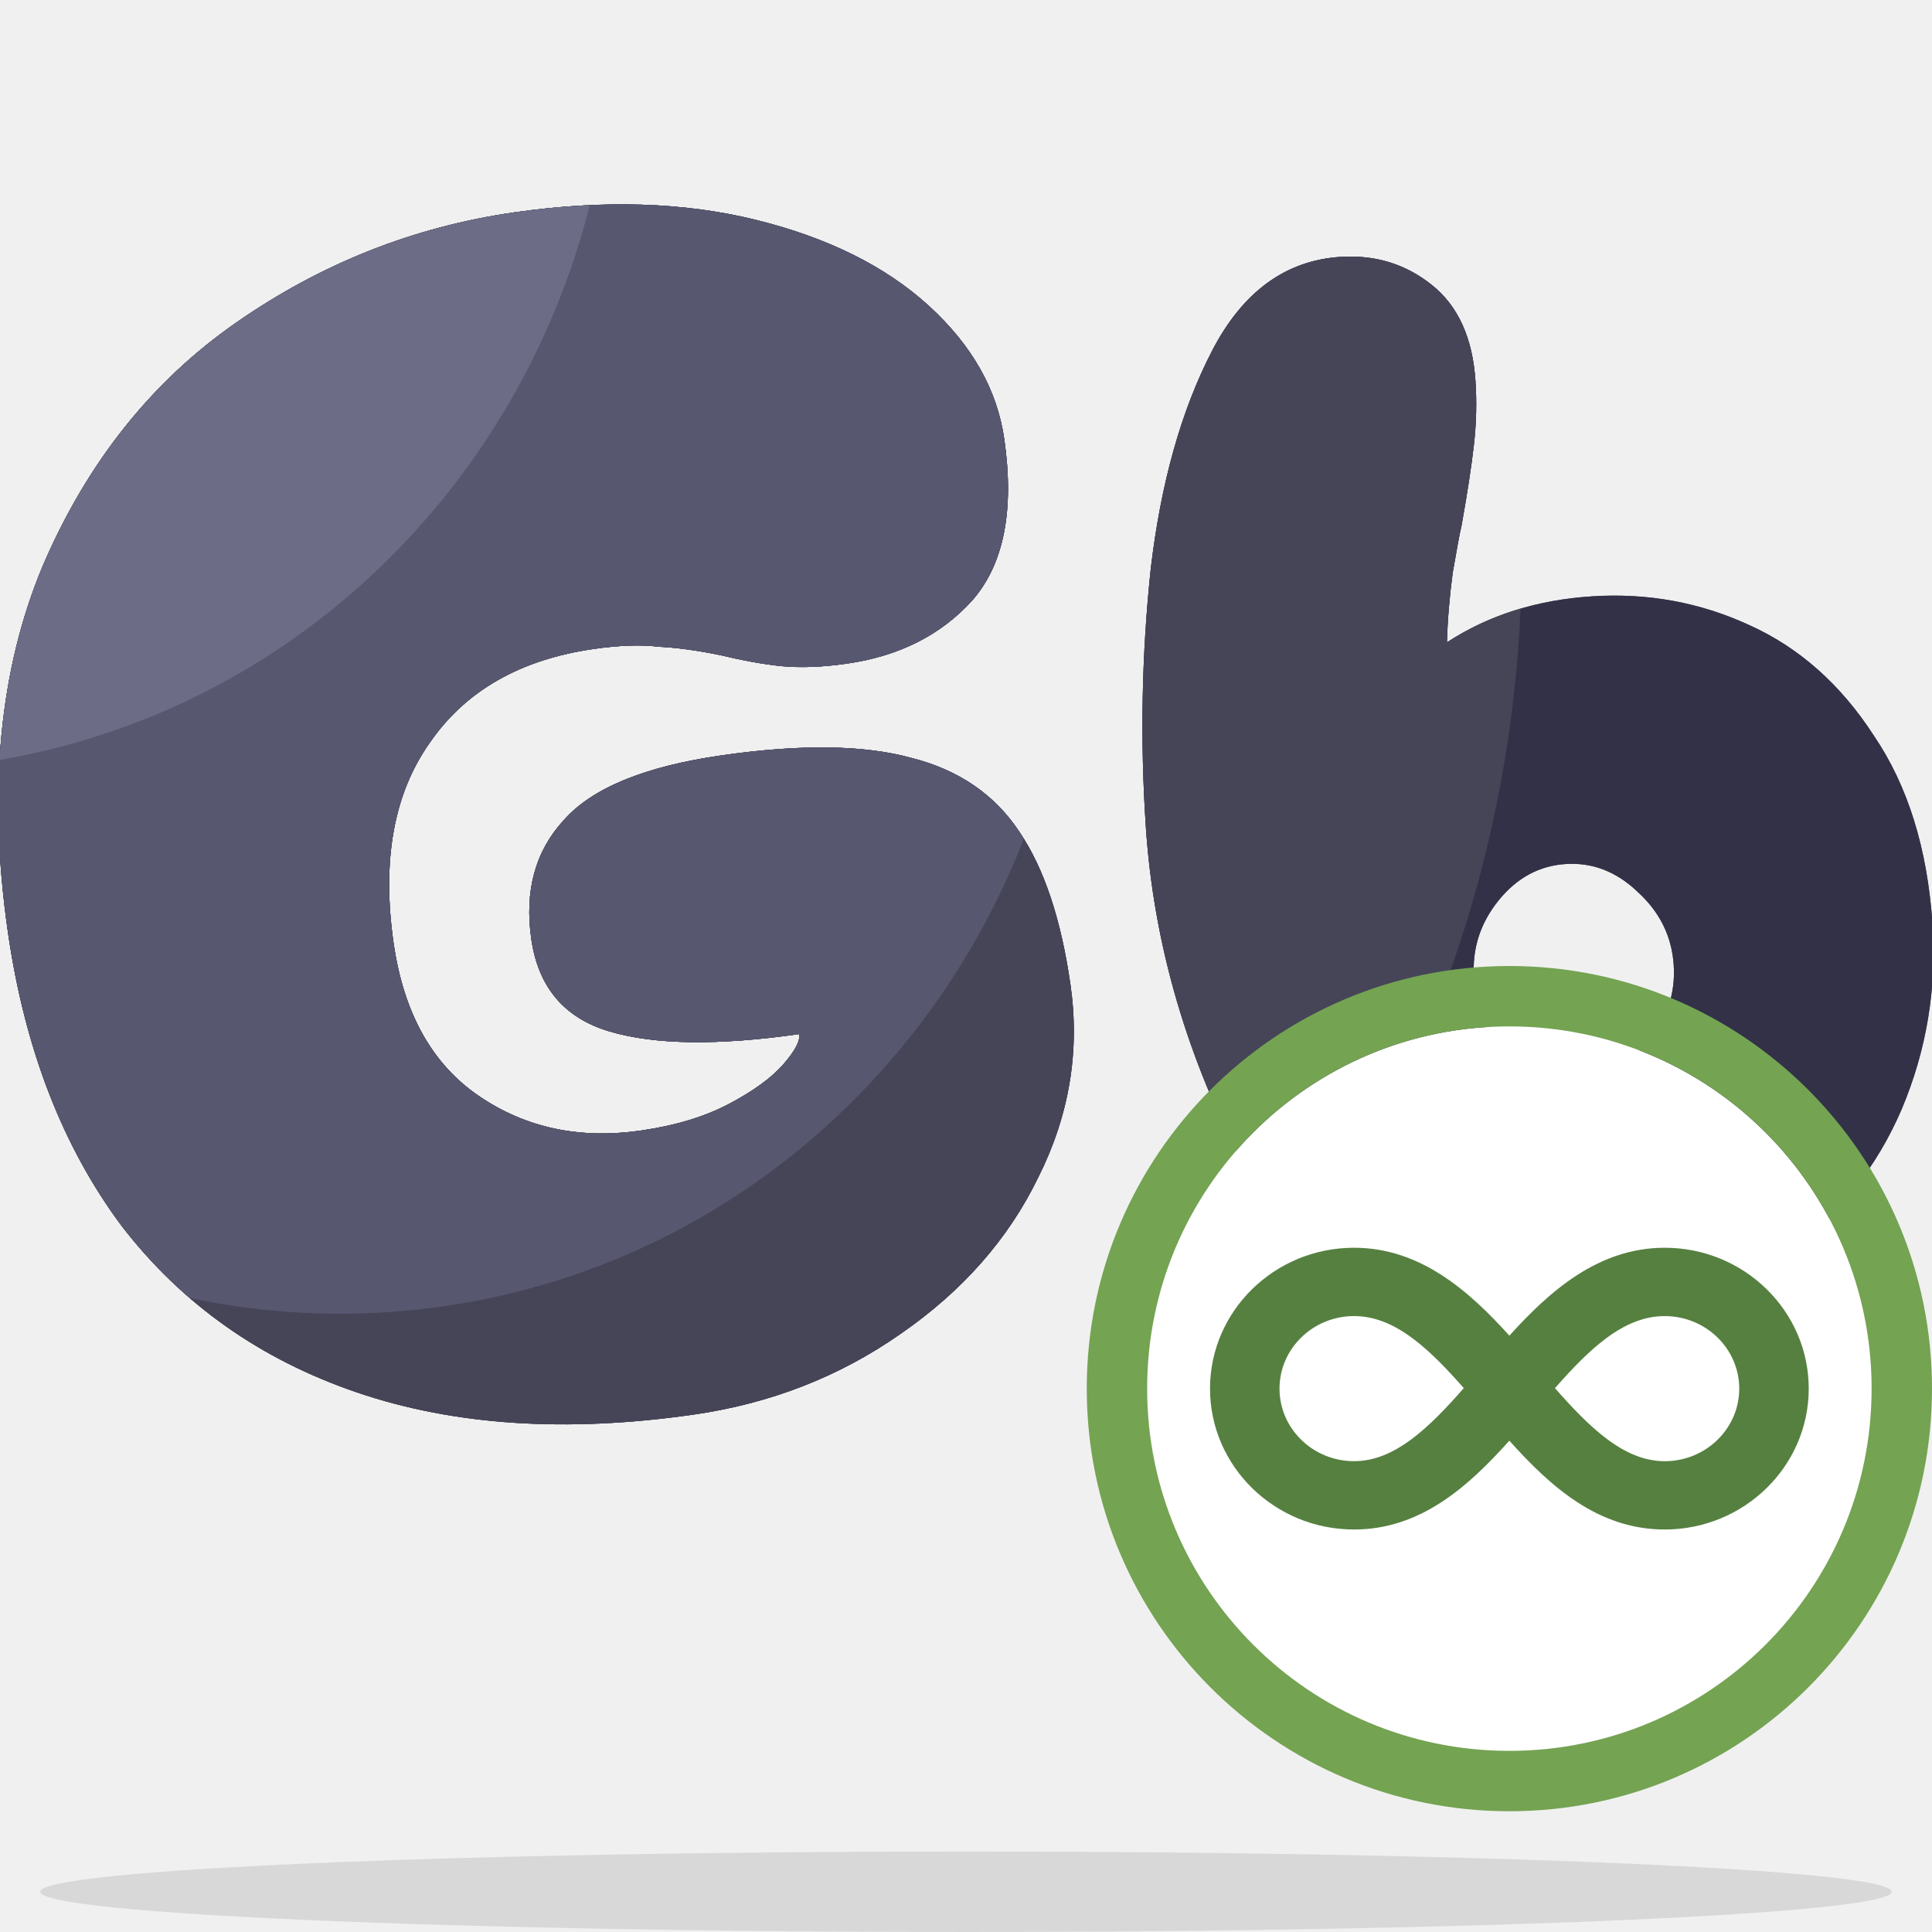
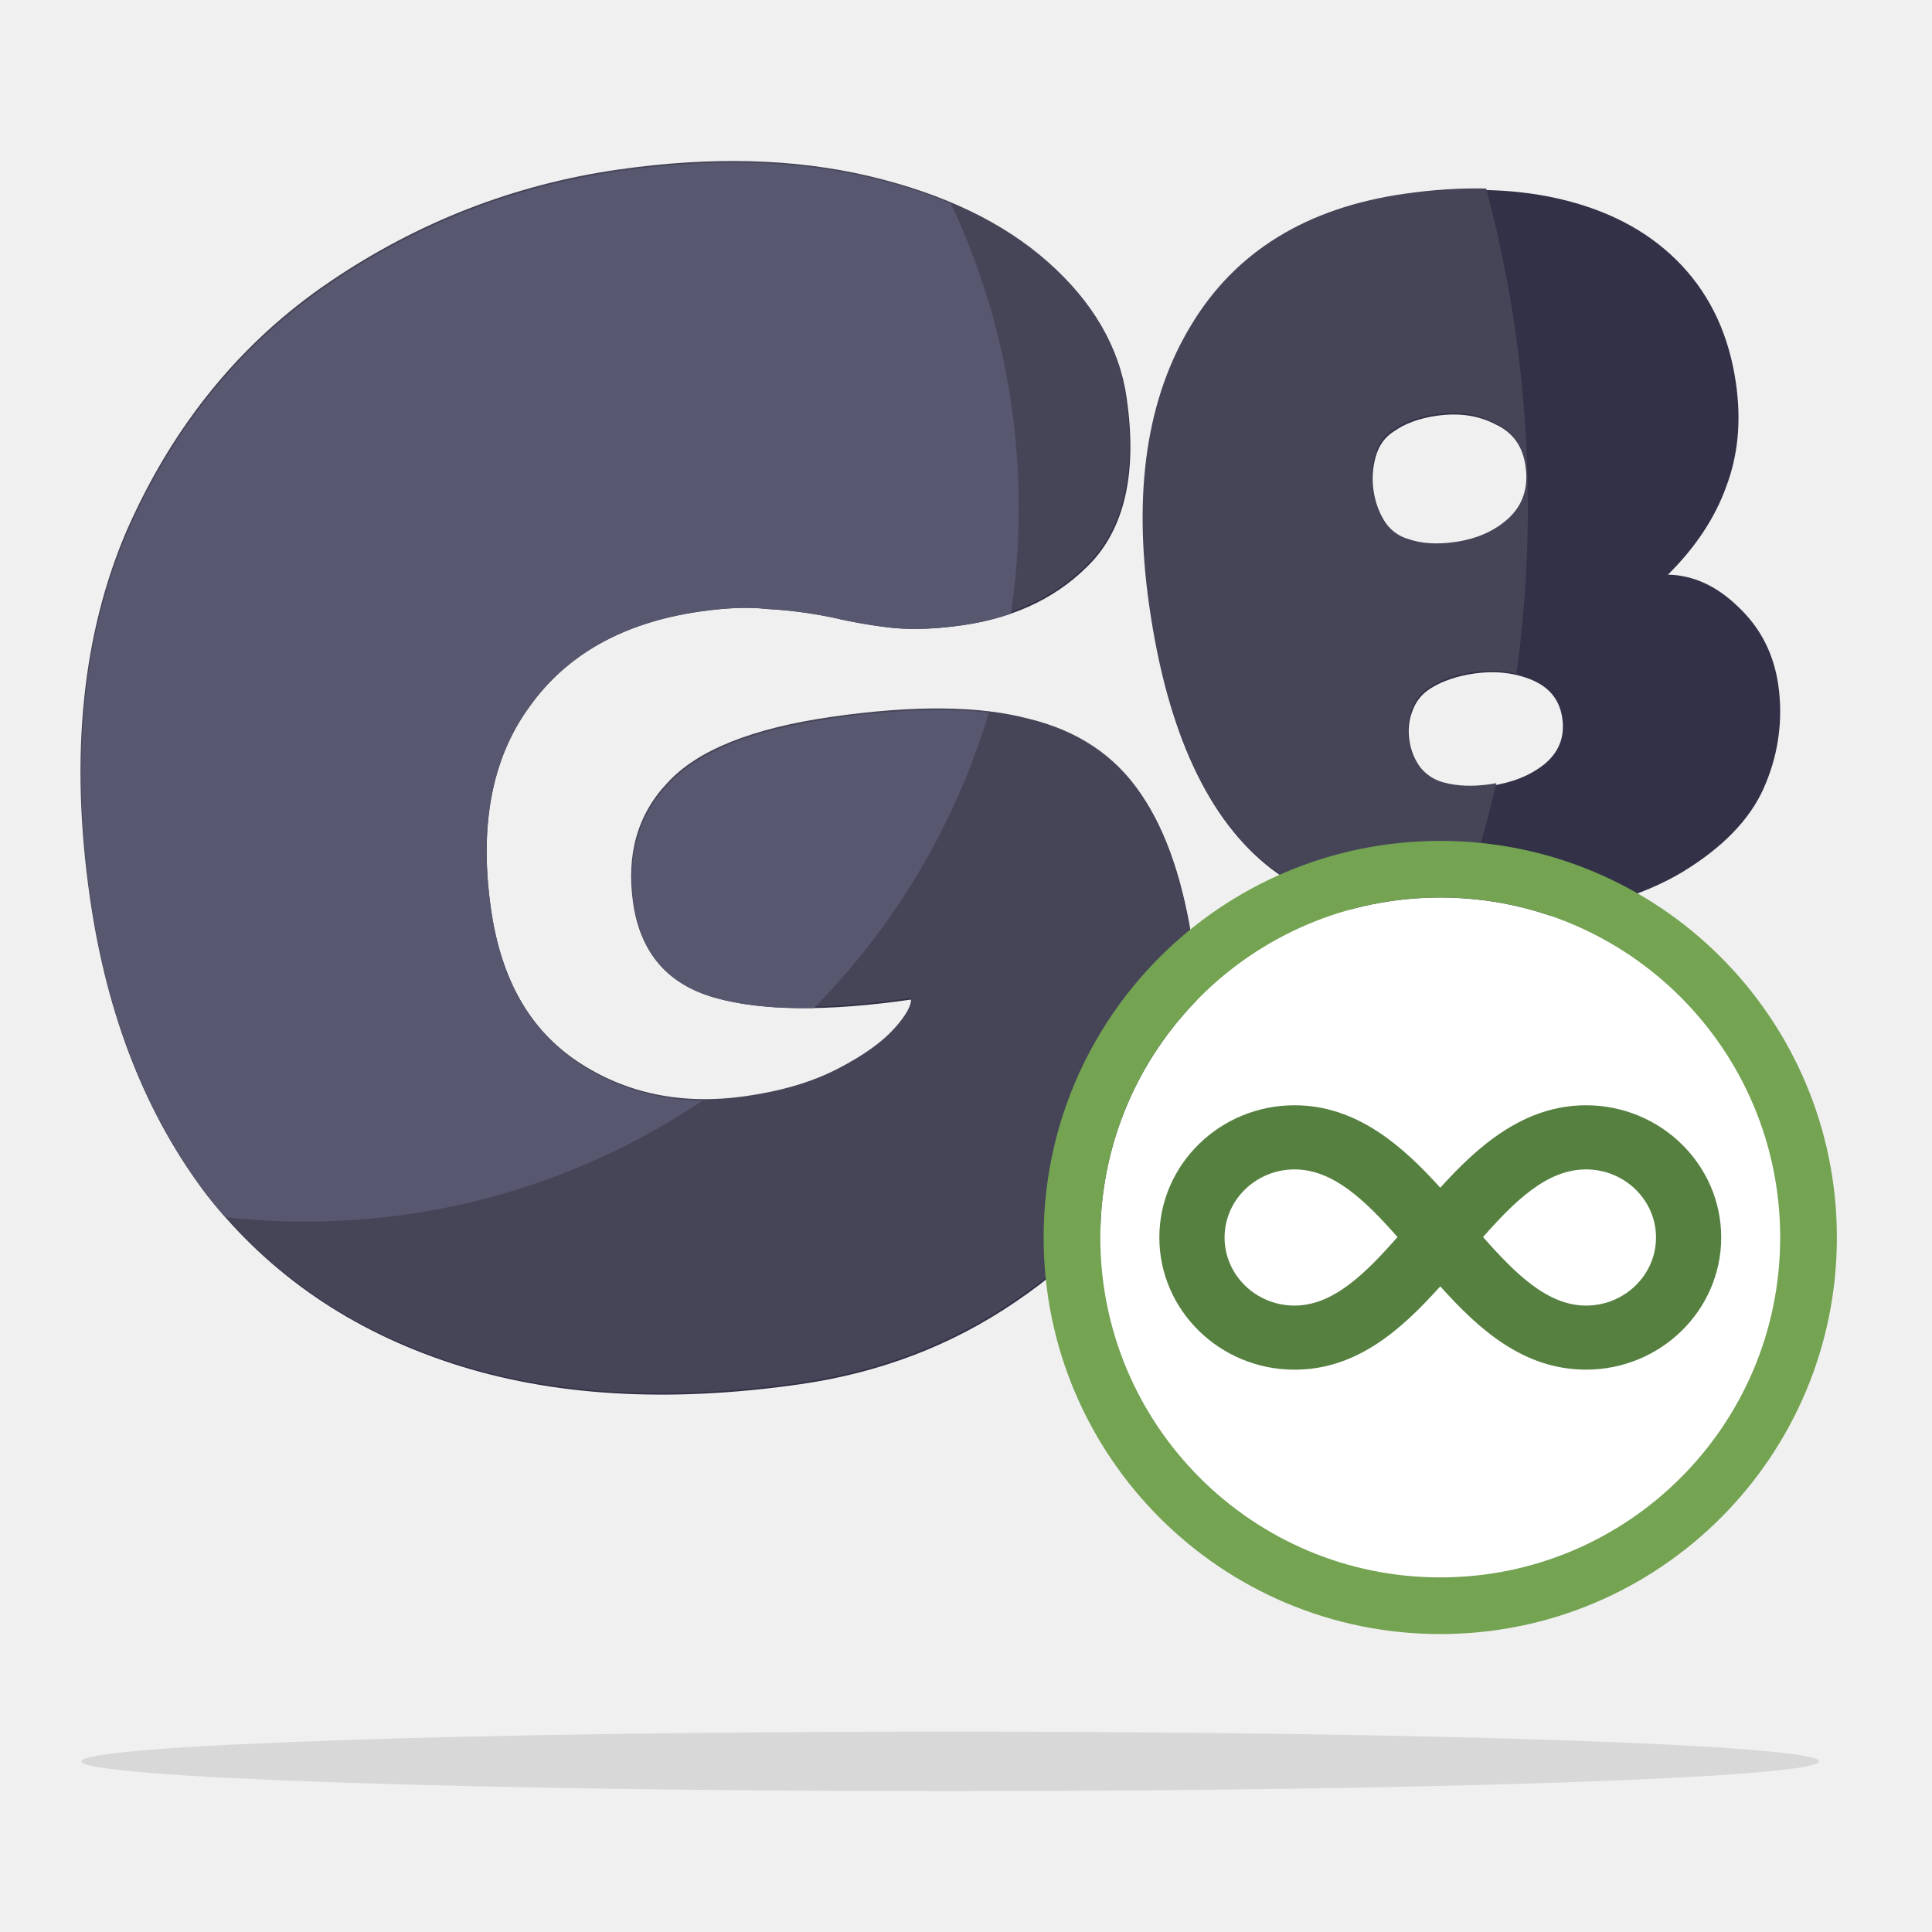
- <svg xmlns="http://www.w3.org/2000/svg" width="96" height="96" viewBox="0 0 96 96" fill="none">
-   <ellipse cx="48" cy="94" rx="46" ry="2" fill="black" fill-opacity="0.1" />
-   <mask id="mask0_1587_24646" style="mask-type:alpha" maskUnits="userSpaceOnUse" x="-1" y="0" width="97" height="96">
-     <rect x="-0" width="96" height="96" fill="#C4C4C4" />
-   </mask>
-   <g mask="url(#mask0_1587_24646)">
-     <path d="M34.451 70.293C28.134 71.198 22.568 70.832 17.752 69.194C12.937 67.556 9.036 64.798 6.048 60.92C3.108 56.977 1.221 52.097 0.388 46.281C-0.608 39.324 -0.033 33.277 2.116 28.139C4.319 22.994 7.53 18.955 11.747 16.023C15.964 13.091 20.566 11.268 25.554 10.553C29.987 9.918 33.992 10.043 37.568 10.927C41.144 11.812 44.006 13.235 46.154 15.196C48.301 17.158 49.55 19.365 49.901 21.817C50.408 25.352 49.885 28.017 48.332 29.811C46.771 31.547 44.688 32.602 42.084 32.975C40.865 33.15 39.768 33.191 38.793 33.097C37.874 32.996 36.887 32.818 35.832 32.562C34.667 32.321 33.628 32.179 32.717 32.135C31.853 32.026 30.784 32.063 29.509 32.245C25.852 32.769 23.134 34.322 21.355 36.905C19.568 39.431 18.968 42.746 19.556 46.852C20.055 50.33 21.464 52.863 23.784 54.451C26.104 56.039 28.788 56.615 31.835 56.178C33.553 55.932 35.017 55.489 36.226 54.851C37.435 54.212 38.331 53.56 38.915 52.894C39.498 52.229 39.765 51.725 39.716 51.383C35.671 51.962 32.526 51.918 30.281 51.251C28.037 50.583 26.743 49.052 26.4 46.657C26.056 44.262 26.595 42.294 28.014 40.752C29.425 39.153 32.042 38.08 35.866 37.532C39.8 36.968 42.945 37.013 45.3 37.664C47.648 38.259 49.435 39.487 50.663 41.348C51.883 43.151 52.726 45.678 53.191 48.929C53.665 52.236 53.133 55.426 51.593 58.498C50.109 61.562 47.824 64.159 44.736 66.288C41.703 68.41 38.275 69.745 34.451 70.293Z" fill="#464558" />
-     <path d="M79.768 65.503C70.847 66.064 64.898 63.61 61.922 58.142C58.991 52.62 57.33 46.943 56.938 41.109C56.648 36.797 56.729 32.513 57.181 28.257C57.683 23.997 58.696 20.393 60.22 17.445C61.745 14.496 63.88 12.936 66.625 12.763C68.34 12.656 69.848 13.121 71.149 14.161C72.449 15.2 73.171 16.784 73.314 18.915C73.386 19.98 73.359 21.052 73.235 22.129C73.11 23.207 72.905 24.544 72.618 26.141C72.541 26.452 72.396 27.225 72.184 28.461C72.02 29.694 71.926 30.846 71.899 31.918C73.974 30.565 76.384 29.802 79.129 29.63C81.874 29.457 84.465 29.931 86.903 31.052C89.39 32.169 91.458 34.001 93.106 36.546C94.799 39.038 95.772 42.161 96.024 45.915C96.239 49.111 95.731 52.173 94.5 55.103C93.266 57.983 91.361 60.395 88.784 62.339C86.253 64.23 83.248 65.285 79.768 65.503ZM78.519 53.509C79.842 53.426 80.96 52.846 81.872 51.77C82.83 50.64 83.261 49.365 83.165 47.944C83.07 46.524 82.472 45.314 81.371 44.313C80.319 43.309 79.131 42.849 77.808 42.932C76.484 43.015 75.368 43.62 74.46 44.747C73.551 45.874 73.144 47.147 73.24 48.568C73.335 49.988 73.909 51.2 74.961 52.204C76.009 53.157 77.195 53.592 78.519 53.509Z" fill="#464558" />
-     <path d="M34.451 70.293C28.134 71.198 22.568 70.832 17.752 69.194C12.937 67.556 9.036 64.798 6.048 60.92C3.108 56.977 1.221 52.097 0.388 46.281C-0.608 39.324 -0.033 33.277 2.116 28.139C4.319 22.994 7.53 18.955 11.747 16.023C15.964 13.091 20.566 11.268 25.554 10.553C29.987 9.918 33.992 10.043 37.568 10.927C41.144 11.812 44.006 13.235 46.154 15.196C48.301 17.158 49.55 19.365 49.901 21.817C50.408 25.352 49.885 28.017 48.332 29.811C46.771 31.547 44.688 32.602 42.084 32.975C40.865 33.15 39.768 33.191 38.793 33.097C37.874 32.996 36.887 32.818 35.832 32.562C34.667 32.321 33.628 32.179 32.717 32.135C31.853 32.026 30.784 32.063 29.509 32.245C25.852 32.769 23.134 34.322 21.355 36.905C19.568 39.431 18.968 42.746 19.556 46.852C20.055 50.33 21.464 52.863 23.784 54.451C26.104 56.039 28.788 56.615 31.835 56.178C33.553 55.932 35.017 55.489 36.226 54.851C37.435 54.212 38.331 53.56 38.915 52.894C39.498 52.229 39.765 51.725 39.716 51.383C35.671 51.962 32.526 51.918 30.281 51.251C28.037 50.583 26.743 49.052 26.4 46.657C26.056 44.262 26.595 42.294 28.014 40.752C29.425 39.153 32.042 38.08 35.866 37.532C39.8 36.968 42.945 37.013 45.3 37.664C47.648 38.259 49.435 39.487 50.663 41.348C51.883 43.151 52.726 45.678 53.191 48.929C53.665 52.236 53.133 55.426 51.593 58.498C50.109 61.562 47.824 64.159 44.736 66.288C41.703 68.41 38.275 69.745 34.451 70.293Z" fill="#323147" />
-     <path d="M79.768 65.503C70.847 66.064 64.898 63.61 61.922 58.142C58.991 52.62 57.33 46.943 56.938 41.109C56.648 36.797 56.729 32.513 57.181 28.257C57.683 23.997 58.696 20.393 60.221 17.445C61.745 14.496 63.88 12.936 66.625 12.763C68.341 12.656 69.849 13.121 71.149 14.16C72.449 15.2 73.171 16.784 73.314 18.915C73.386 19.98 73.359 21.052 73.235 22.129C73.111 23.207 72.905 24.544 72.619 26.141C72.541 26.452 72.396 27.225 72.184 28.461C72.02 29.694 71.926 30.846 71.899 31.917C73.974 30.565 76.384 29.802 79.129 29.63C81.874 29.457 84.465 29.931 86.903 31.052C89.39 32.169 91.458 34.001 93.106 36.546C94.799 39.038 95.772 42.161 96.024 45.915C96.239 49.111 95.731 52.173 94.5 55.103C93.266 57.983 91.361 60.395 88.784 62.339C86.254 64.23 83.248 65.285 79.768 65.503ZM78.519 53.509C79.842 53.426 80.96 52.846 81.872 51.77C82.83 50.64 83.261 49.365 83.165 47.944C83.07 46.524 82.472 45.314 81.371 44.313C80.319 43.309 79.131 42.849 77.808 42.932C76.484 43.015 75.368 43.62 74.46 44.747C73.551 45.874 73.144 47.147 73.24 48.568C73.335 49.988 73.909 51.2 74.961 52.204C76.009 53.157 77.195 53.592 78.519 53.509Z" fill="#323147" />
-     <path fill-rule="evenodd" clip-rule="evenodd" d="M65.134 62.037C63.829 60.977 62.758 59.678 61.922 58.142C58.991 52.62 57.33 46.943 56.938 41.109C56.648 36.797 56.729 32.513 57.181 28.257C57.683 23.997 58.696 20.393 60.221 17.445C61.745 14.496 63.88 12.936 66.625 12.763C68.341 12.656 69.849 13.121 71.149 14.16C72.449 15.2 73.171 16.784 73.314 18.915C73.386 19.98 73.359 21.052 73.235 22.129C73.111 23.207 72.905 24.544 72.619 26.141C72.541 26.452 72.396 27.225 72.184 28.461C72.02 29.694 71.926 30.846 71.899 31.917C73.02 31.187 74.239 30.628 75.555 30.242C75.052 41.888 71.315 52.849 65.134 62.037ZM17.752 69.194C22.568 70.832 28.134 71.198 34.451 70.293C38.275 69.745 41.703 68.41 44.736 66.288C47.824 64.159 50.109 61.562 51.593 58.498C53.133 55.426 53.665 52.236 53.191 48.929C52.726 45.678 51.883 43.151 50.663 41.348C49.435 39.487 47.648 38.259 45.3 37.664C42.945 37.013 39.8 36.968 35.866 37.532C32.042 38.08 29.425 39.153 28.014 40.752C26.595 42.294 26.056 44.262 26.4 46.657C26.743 49.052 28.037 50.583 30.281 51.251C32.526 51.918 35.671 51.962 39.716 51.383C39.765 51.725 39.498 52.229 38.915 52.894C38.331 53.56 37.435 54.212 36.226 54.851C35.017 55.489 33.553 55.932 31.835 56.178C28.788 56.615 26.104 56.039 23.784 54.451C21.464 52.863 20.055 50.33 19.556 46.852C18.968 42.746 19.568 39.431 21.355 36.905C23.134 34.322 25.852 32.769 29.509 32.245C30.784 32.063 31.853 32.026 32.717 32.135C33.628 32.179 34.667 32.321 35.832 32.562C36.887 32.818 37.874 32.996 38.793 33.097C39.768 33.191 40.865 33.15 42.084 32.975C44.688 32.602 46.771 31.547 48.332 29.811C49.885 28.017 50.408 25.352 49.901 21.817C49.55 19.365 48.301 17.158 46.154 15.196C44.006 13.235 41.144 11.812 37.568 10.927C33.992 10.043 29.987 9.918 25.554 10.553C20.566 11.268 15.964 13.091 11.747 16.023C7.53 18.955 4.319 22.994 2.116 28.139C-0.033 33.277 -0.608 39.324 0.388 46.281C1.221 52.097 3.108 56.977 6.048 60.92C9.036 64.798 12.937 67.556 17.752 69.194Z" fill="#464558" />
-     <path fill-rule="evenodd" clip-rule="evenodd" d="M9.417 64.491C8.188 63.43 7.065 62.24 6.048 60.92C3.108 56.977 1.221 52.097 0.388 46.281C-0.608 39.324 -0.033 33.277 2.116 28.139C4.319 22.994 7.53 18.955 11.747 16.023C15.964 13.091 20.566 11.268 25.554 10.553C29.987 9.918 33.992 10.043 37.568 10.927C41.144 11.812 44.006 13.235 46.154 15.196C48.301 17.158 49.55 19.365 49.901 21.817C50.408 25.352 49.885 28.017 48.332 29.811C46.771 31.547 44.688 32.602 42.084 32.975C40.865 33.15 39.768 33.191 38.793 33.097C37.874 32.996 36.887 32.818 35.832 32.562C34.667 32.321 33.628 32.179 32.717 32.135C31.853 32.026 30.784 32.063 29.509 32.245C25.852 32.769 23.134 34.322 21.355 36.905C19.568 39.431 18.968 42.746 19.556 46.852C20.055 50.33 21.464 52.863 23.784 54.451C26.104 56.039 28.788 56.615 31.835 56.178C33.553 55.932 35.017 55.489 36.226 54.851C37.435 54.212 38.331 53.56 38.915 52.894C39.498 52.229 39.765 51.725 39.716 51.383C35.671 51.962 32.526 51.918 30.281 51.251C28.037 50.583 26.743 49.052 26.4 46.657C26.056 44.262 26.595 42.294 28.014 40.752C29.425 39.153 32.042 38.08 35.866 37.532C39.8 36.968 42.945 37.013 45.3 37.664C47.648 38.259 49.435 39.487 50.663 41.348C50.735 41.453 50.805 41.561 50.874 41.672C46.172 53.768 35.481 62.982 22.003 64.913C17.697 65.53 13.454 65.353 9.417 64.491Z" fill="#575770" />
-     <path fill-rule="evenodd" clip-rule="evenodd" d="M29.304 10.193C25.779 24.139 14.599 35.26 -0.022 37.76C0.184 34.26 0.897 31.053 2.115 28.139C4.319 22.994 7.529 18.955 11.747 16.023C15.964 13.091 20.566 11.268 25.554 10.553C26.84 10.369 28.09 10.249 29.304 10.193Z" fill="#6C6C86" />
-   </g>
-   <path d="M93 69C93 78.941 84.941 87 75 87C65.059 87 57 78.941 57 69C57 59.059 65.059 51 75 51C84.941 51 93 59.059 93 69Z" fill="white" />
-   <path fill-rule="evenodd" clip-rule="evenodd" d="M96 69C96 80.598 86.598 90 75 90C63.402 90 54 80.598 54 69C54 57.402 63.402 48 75 48C86.598 48 96 57.402 96 69ZM75 87C84.941 87 93 78.941 93 69C93 59.059 84.941 51 75 51C65.059 51 57 59.059 57 69C57 78.941 65.059 87 75 87Z" fill="#74A352" />
-   <path fill-rule="evenodd" clip-rule="evenodd" d="M82.719 76C79.406 76 77.038 73.862 74.999 71.587C72.946 73.874 70.584 76 67.281 76C63.333 76 60.125 72.859 60.125 69C60.125 65.141 63.333 62 67.281 62C70.587 62 73.013 64.168 75 66.368C76.986 64.17 79.414 62 82.719 62C86.667 62 89.875 65.141 89.875 69C89.875 72.859 86.665 76 82.719 76ZM82.719 65.396C84.762 65.396 86.422 67.015 86.422 69.001C86.422 70.988 84.762 72.606 82.719 72.606C81.707 72.606 80.765 72.195 79.817 71.479C78.959 70.831 78.128 69.958 77.265 68.976C78.112 68.013 78.934 67.154 79.789 66.514C80.736 65.806 81.687 65.396 82.719 65.396ZM63.578 69C63.578 67.014 65.238 65.395 67.281 65.395C68.312 65.395 69.262 65.806 70.209 66.514C71.064 67.153 71.887 68.012 72.735 68.975C71.88 69.95 71.052 70.822 70.194 71.471C69.244 72.19 68.298 72.605 67.281 72.605C65.238 72.605 63.578 70.987 63.578 69Z" fill="#568040" />
+ <svg xmlns="http://www.w3.org/2000/svg" fill="none" viewBox="0 0 56 56">
+   <ellipse cx="27.542" cy="51.054" fill="#D8D8D8" rx="25.181" ry=".862" />
+   <path fill="#323147" d="M23.197 40.122c-3.826.55-7.195.348-10.106-.604-2.912-.952-5.268-2.566-7.067-4.843-1.772-2.314-2.903-5.184-3.395-8.607-.588-4.095-.226-7.658 1.086-10.69 1.345-3.036 3.297-5.423 5.857-7.16 2.559-1.739 5.35-2.824 8.37-3.258 2.685-.386 5.109-.323 7.272.189 2.163.511 3.892 1.342 5.188 2.492 1.296 1.15 2.047 2.446 2.254 3.89.3 2.08-.023 3.651-.967 4.711-.949 1.027-2.212 1.654-3.79 1.88-.738.107-1.402.134-1.992.081a14.49 14.49 0 0 1-1.791-.308 12.711 12.711 0 0 0-1.885-.243c-.523-.062-1.17-.037-1.942.073-2.215.319-3.864 1.24-4.947 2.766-1.087 1.492-1.457 3.447-1.11 5.863.294 2.048 1.141 3.536 2.542 4.465 1.401.93 3.024 1.262 4.87.996 1.04-.149 1.928-.413 2.661-.793.734-.38 1.278-.766 1.632-1.16.355-.392.518-.69.489-.891-2.45.352-4.354.334-5.712-.054-1.357-.387-2.137-1.286-2.34-2.695-.202-1.41.128-2.57.99-3.482.858-.946 2.445-1.585 4.761-1.917 2.383-.343 4.287-.325 5.711.053 1.42.344 2.5 1.063 3.239 2.155.734 1.06 1.239 2.546 1.514 4.46.28 1.946-.05 3.826-.989 5.64-.905 1.808-2.294 3.343-4.168 4.606-1.84 1.257-3.919 2.052-6.235 2.385Z" />
+   <path fill="#323147" d="M44.48 26.623c-3.23.444-5.768-.032-7.616-1.428-1.828-1.399-3.004-3.926-3.53-7.583-.475-3.315-.071-6.029 1.213-8.14 1.28-2.133 3.34-3.403 6.18-3.81 1.749-.252 3.314-.2 4.694.156 1.38.355 2.493.985 3.337 1.889.844.904 1.365 2.04 1.56 3.406.157 1.085.062 2.082-.283 2.993-.326.908-.889 1.758-1.688 2.55.737.017 1.416.33 2.04.937.642.605 1.028 1.36 1.158 2.264a5.402 5.402 0 0 1-.364 2.851c-.365.914-1.102 1.727-2.21 2.44-1.088.71-2.585 1.202-4.49 1.475Zm-3.626-10.952c.376.13.826.158 1.351.083.622-.09 1.135-.317 1.54-.683.42-.388.585-.894.496-1.517-.087-.603-.385-1.021-.895-1.255-.493-.258-1.06-.34-1.702-.248-.506.072-.92.224-1.244.455-.255.16-.43.4-.522.721a2.34 2.34 0 0 0-.066.994c.05.341.164.653.343.935.176.262.41.433.699.515Zm1.013 7.052c.392.108.841.125 1.347.053.622-.09 1.138-.297 1.547-.622.426-.349.6-.794.523-1.337-.075-.522-.366-.89-.873-1.105-.507-.214-1.072-.276-1.694-.187-.486.07-.902.212-1.248.426-.255.16-.432.38-.53.66-.102.26-.131.542-.088.843.043.302.152.573.325.815.171.221.401.373.69.454Z" />
+   <path fill="#464558" fill-rule="evenodd" d="M43.956 19.526a35.788 35.788 0 0 0-.878-14.061c-.75-.018-1.541.032-2.375.152-2.838.408-4.898 1.678-6.179 3.81-1.284 2.112-1.688 4.825-1.212 8.14.525 3.657 1.702 6.185 3.53 7.584 1.388 1.049 3.168 1.578 5.338 1.588a35.19 35.19 0 0 0 1.192-4.038c-.059.012-.12.022-.181.03-.506.073-.955.055-1.347-.052a1.282 1.282 0 0 1-.69-.455 1.82 1.82 0 0 1-.326-.814 1.645 1.645 0 0 1 .088-.843c.098-.281.275-.501.53-.66.346-.215.762-.357 1.248-.426.451-.065.871-.05 1.261.044Zm-1.774-3.817c-.525.076-.975.048-1.35-.082a1.217 1.217 0 0 1-.7-.515 2.342 2.342 0 0 1-.343-.935 2.338 2.338 0 0 1 .066-.994c.093-.321.267-.561.522-.721.324-.231.738-.383 1.244-.455.642-.093 1.209-.01 1.702.247.51.235.808.653.895 1.256.09.623-.076 1.128-.497 1.517-.403.365-.916.593-1.538.682Z" clip-rule="evenodd" />
+   <path fill="#464558" d="M13.068 39.474c2.911.952 6.28 1.153 10.106.604 2.316-.333 4.394-1.128 6.235-2.386 1.874-1.262 3.264-2.798 4.168-4.606.939-1.814 1.268-3.694.989-5.64-.275-1.913-.78-3.4-1.514-4.459-.74-1.093-1.819-1.811-3.238-2.155-1.425-.378-3.329-.396-5.712-.054-2.316.333-3.902.972-4.76 1.917-.862.912-1.193 2.073-.99 3.482.202 1.41.982 2.309 2.34 2.696 1.357.387 3.26.405 5.71.053.03.202-.133.5-.488.893-.354.393-.898.78-1.632 1.159-.733.38-1.62.644-2.66.793-1.846.265-3.47-.067-4.87-.996-1.401-.93-2.249-2.418-2.543-4.465-.347-2.417.023-4.371 1.11-5.863 1.083-1.526 2.732-2.448 4.947-2.766.772-.11 1.42-.135 1.942-.073.34.014.708.05 1.106.109.248.036.508.08.779.134a14.5 14.5 0 0 0 1.791.308c.59.052 1.254.025 1.993-.08 1.577-.227 2.84-.854 3.789-1.88.944-1.061 1.266-2.632.967-4.713-.207-1.443-.958-2.74-2.254-3.89s-3.025-1.98-5.188-2.492c-2.163-.511-4.587-.574-7.272-.189-3.02.434-5.81 1.52-8.37 3.258-2.56 1.738-4.512 4.125-5.857 7.161-1.312 3.032-1.674 6.595-1.085 10.69C3.098 29.447 4.23 32.316 6 34.63c1.8 2.276 4.155 3.89 7.067 4.843Z" />
+   <path fill="#575770" fill-rule="evenodd" d="M29.302 17.788c.149-1.002.226-2.028.226-3.071 0-3.154-.706-6.144-1.968-8.819a15.067 15.067 0 0 0-2.346-.75c-2.163-.511-4.587-.574-7.272-.188-3.02.434-5.811 1.52-8.37 3.257-2.56 1.738-4.512 4.125-5.857 7.161-1.312 3.032-1.674 6.595-1.086 10.69.492 3.423 1.623 6.293 3.395 8.607.164.208.332.41.506.606.757.084 1.527.128 2.307.128 4.267 0 8.232-1.292 11.526-3.506-1.325-.015-2.522-.376-3.589-1.084-1.4-.93-2.248-2.417-2.542-4.465-.347-2.416.023-4.37 1.11-5.863 1.083-1.526 2.732-2.447 4.947-2.766.772-.11 1.42-.135 1.942-.073.551.024 1.18.105 1.885.243.638.148 1.235.251 1.791.308.59.053 1.254.026 1.992-.08a7.504 7.504 0 0 0 1.403-.335Zm-.64 2.87c-1.245-.146-2.757-.09-4.537.165-2.316.332-3.903.971-4.76 1.917-.863.911-1.193 2.072-.99 3.482.202 1.41.982 2.308 2.34 2.695.78.223 1.74.323 2.88.302a20.676 20.676 0 0 0 5.067-8.56Z" clip-rule="evenodd" />
+   <path fill="#fff" d="M51.6 35.87c0 5.441-4.411 9.852-9.853 9.852s-9.854-4.411-9.854-9.853 4.412-9.853 9.854-9.853c5.442 0 9.853 4.411 9.853 9.853Z" />
+   <path fill="#74A352" fill-rule="evenodd" d="M53.243 35.869c0 6.349-5.147 11.495-11.496 11.495S30.25 42.218 30.25 35.87c0-6.35 5.147-11.496 11.496-11.496S53.243 29.52 53.243 35.87Zm-11.496 9.853c5.442 0 9.853-4.411 9.853-9.853s-4.411-9.854-9.853-9.854-9.854 4.412-9.854 9.854c0 5.442 4.412 9.853 9.854 9.853Z" clip-rule="evenodd" />
+   <path fill="#568040" fill-rule="evenodd" d="M45.973 39.7c-1.814 0-3.11-1.17-4.226-2.415-1.124 1.252-2.417 2.416-4.225 2.416-2.161 0-3.918-1.72-3.918-3.832 0-2.113 1.757-3.832 3.918-3.832 1.81 0 3.138 1.187 4.225 2.39 1.087-1.202 2.417-2.39 4.226-2.39 2.16 0 3.917 1.72 3.917 3.832S48.133 39.7 45.973 39.7Zm0-5.804c1.118 0 2.027.886 2.027 1.973 0 1.088-.91 1.974-2.027 1.974-.554 0-1.07-.225-1.59-.617-.469-.355-.924-.833-1.396-1.37.464-.527.914-.998 1.382-1.348.518-.388 1.039-.612 1.604-.612ZM35.495 35.87c0-1.087.909-1.974 2.027-1.974.564 0 1.084.225 1.603.613.468.35.918.82 1.382 1.347-.468.534-.921 1.011-1.39 1.367-.52.393-1.038.62-1.595.62-1.118 0-2.027-.886-2.027-1.973Z" clip-rule="evenodd" />
</svg>
